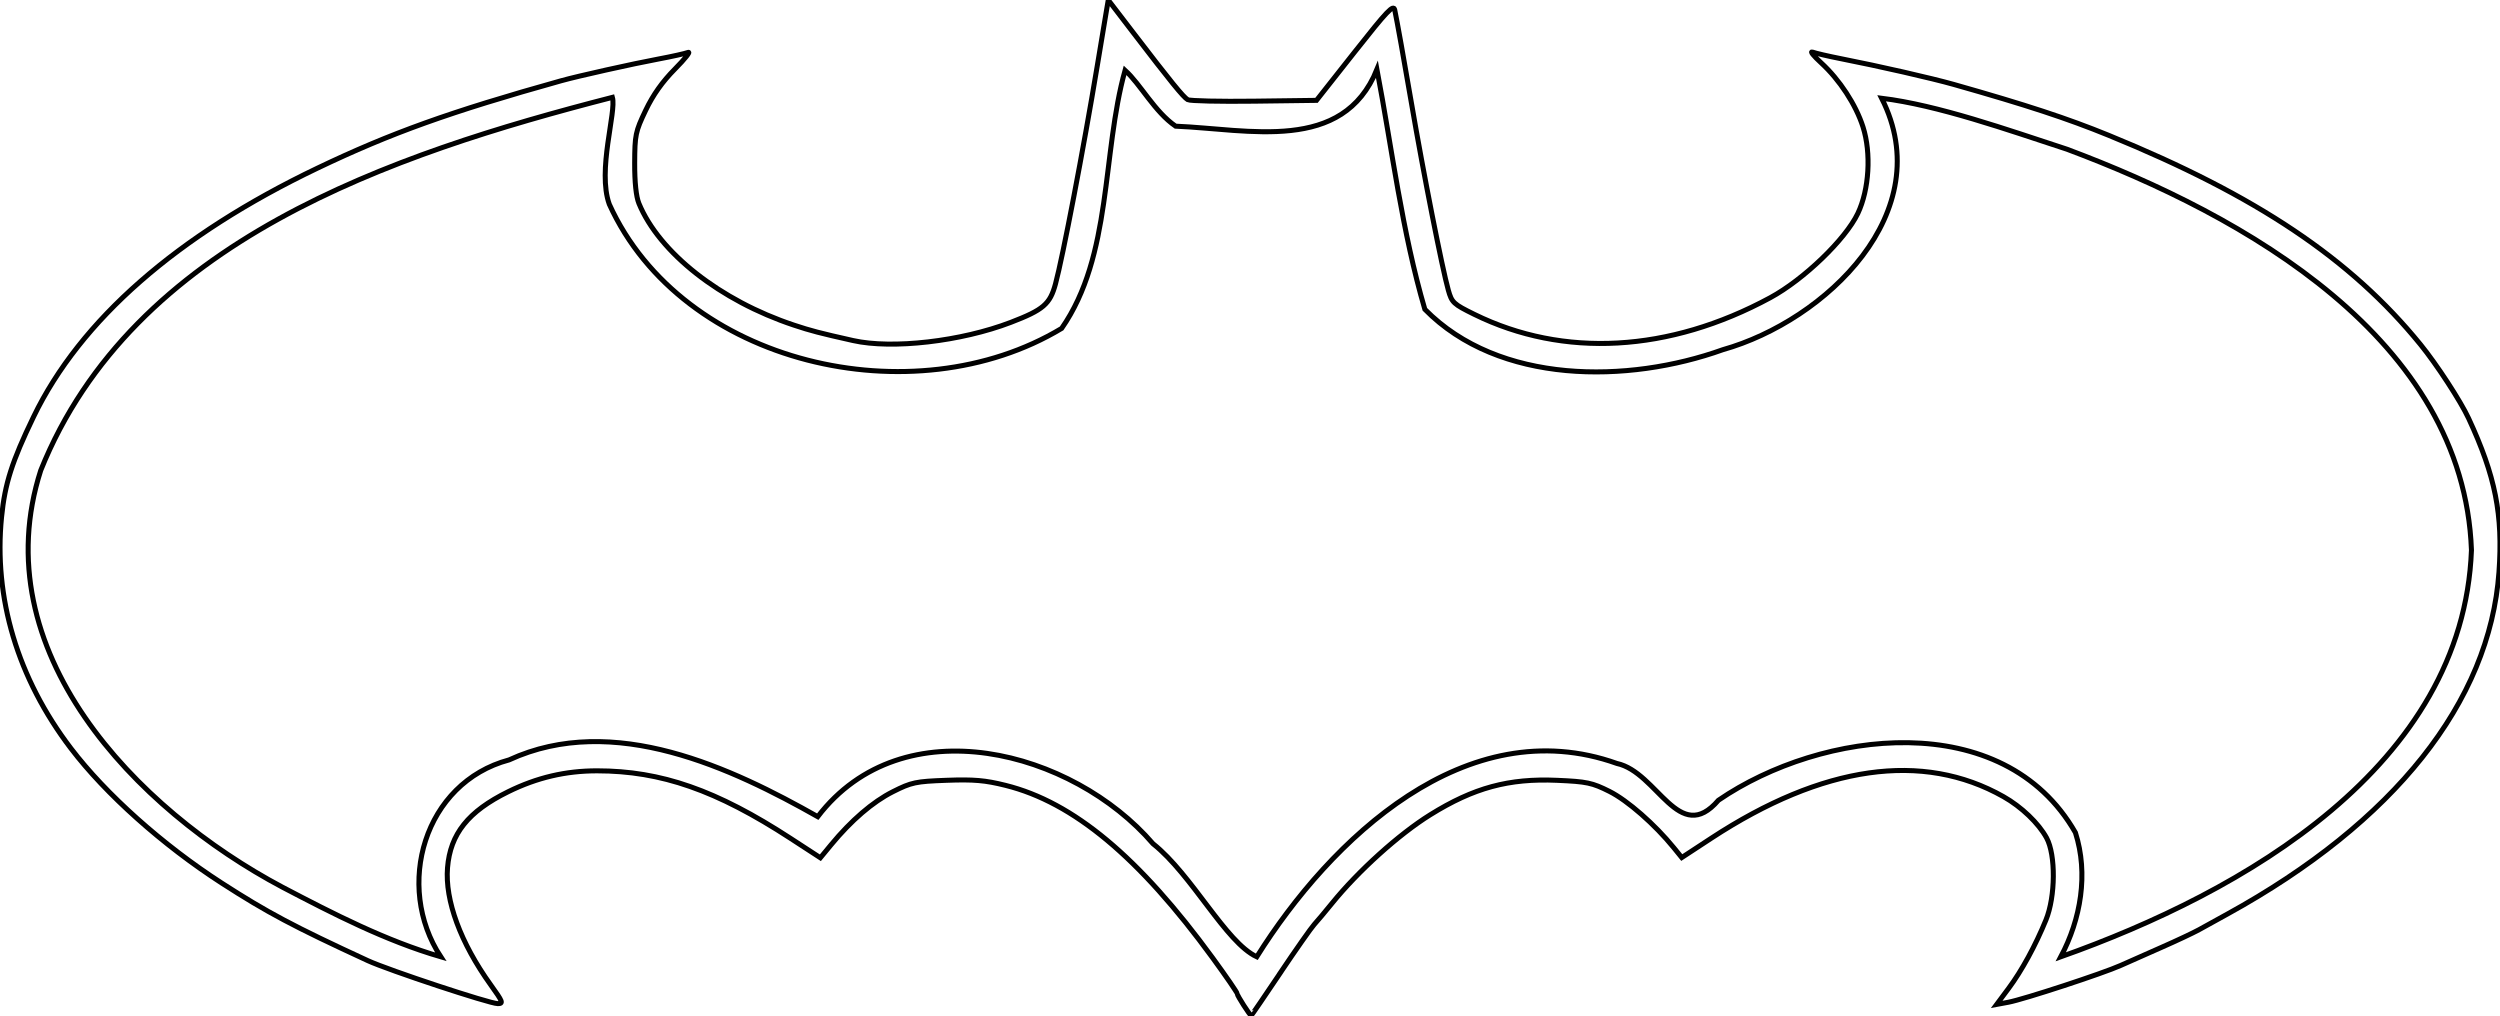
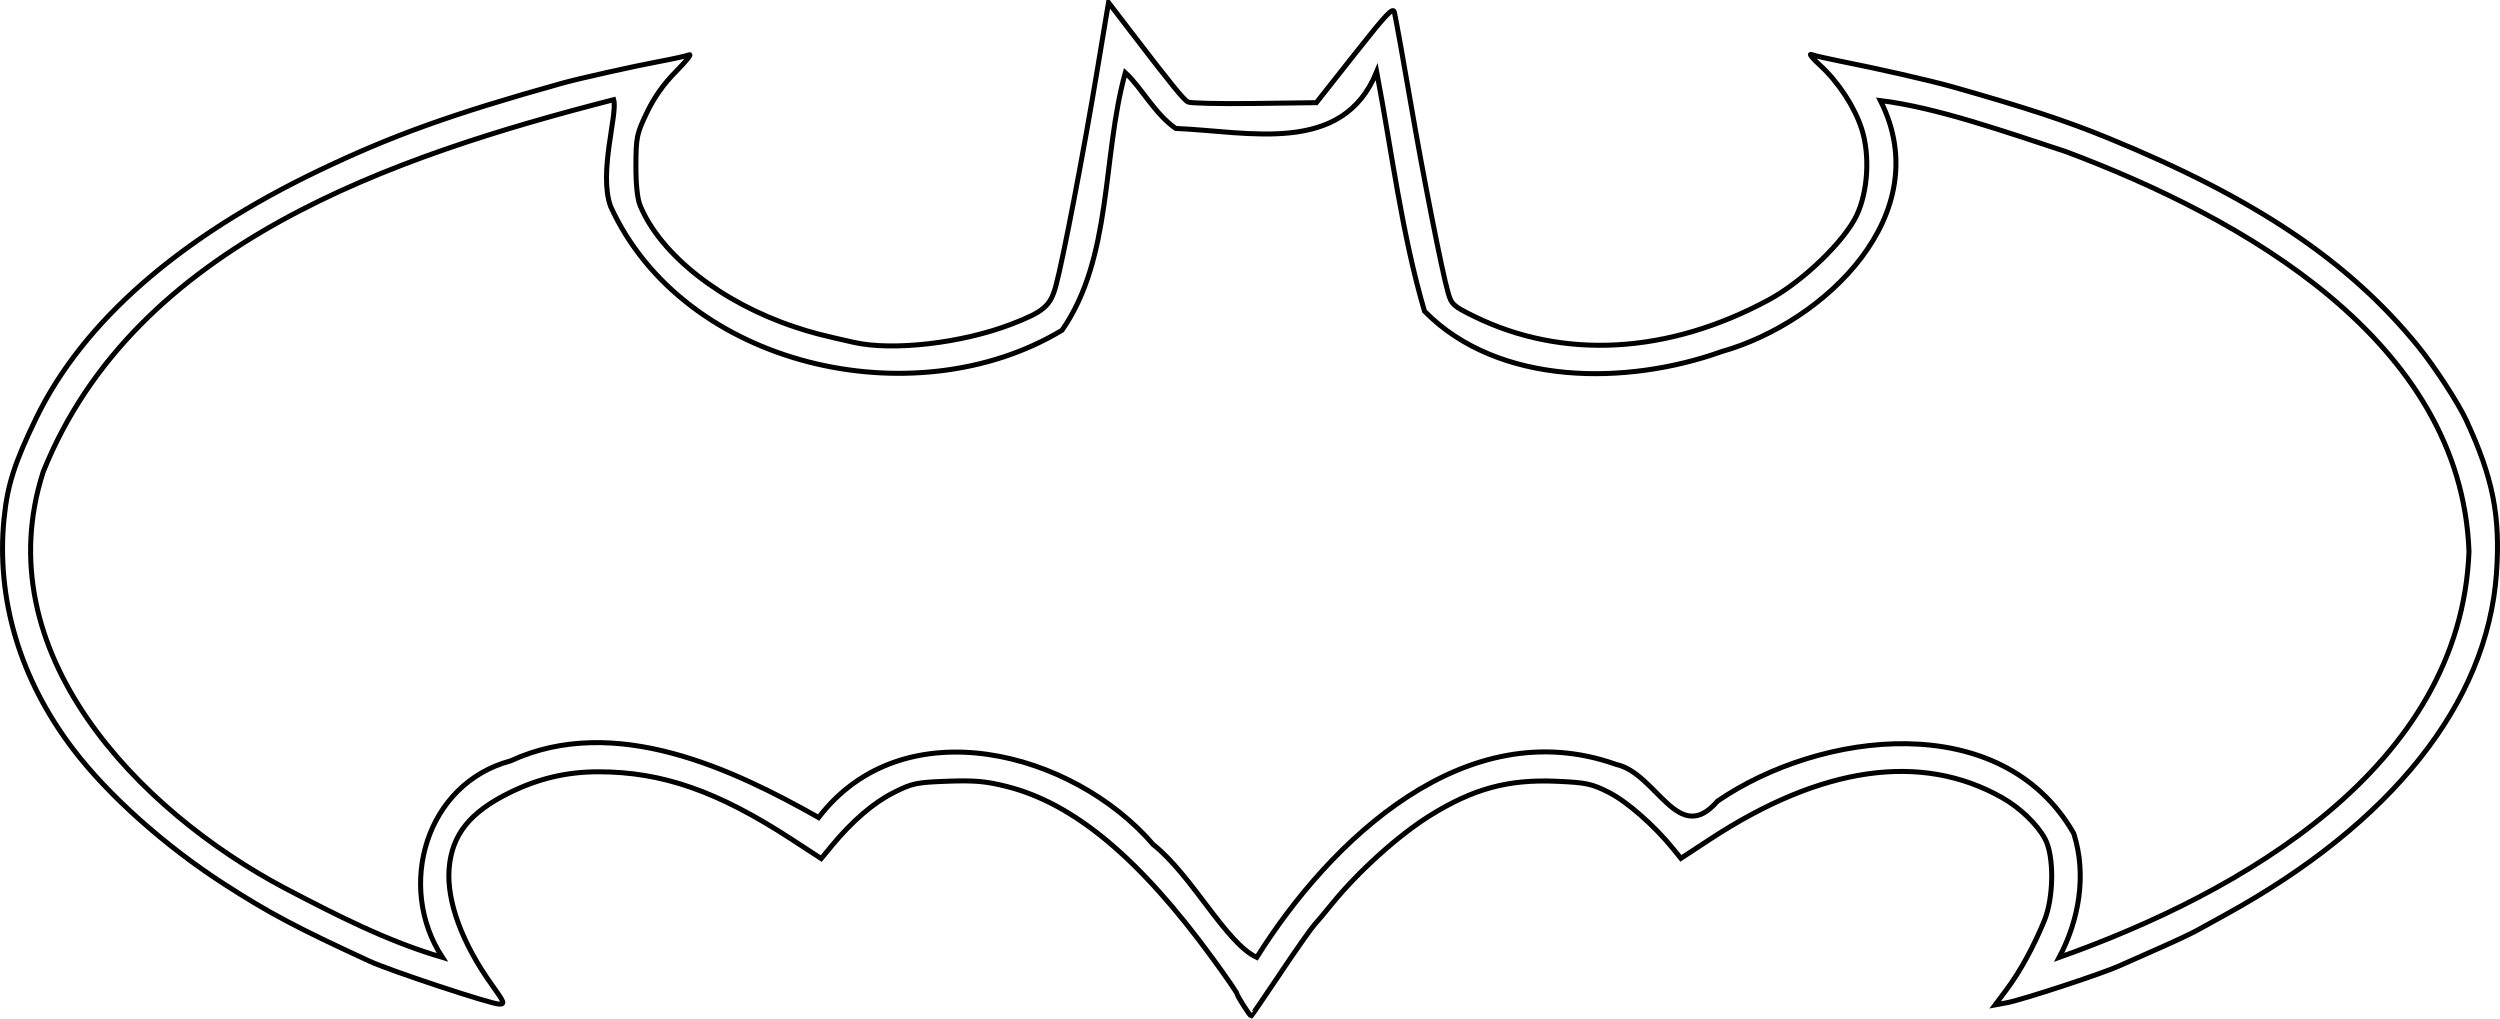
- <svg xmlns="http://www.w3.org/2000/svg" width="176.165" height="71.558" id="svg3062" version="1.1">
+ <svg xmlns="http://www.w3.org/2000/svg" width="176.52" height="71.912" id="svg3062" version="1.1">
  <defs id="defs3064" />
-   <g id="layer1" transform="translate(-269.0602,-445.1549)">
+   <g id="layer1" transform="translate(-268.883,-444.9777)">
    <path style="fill:none;stroke:#000000;stroke-width:0.354;stroke-miterlimit:4;stroke-dasharray:none" d="m 359.271,513.716 c 1.108,-1.649 2.188,-3.189 2.401,-3.421 0.213,-0.233 0.768,-0.894 1.234,-1.469 1.86,-2.297 4.722,-4.879 6.937,-6.257 3.064,-1.907 5.533,-2.578 8.942,-2.428 2.098,0.092 2.47,0.171 3.686,0.781 1.275,0.64 3.2,2.325 4.534,3.968 l 0.563,0.694 2.07,-1.357 c 7.857,-5.151 14.903,-6.155 20.6,-2.935 1.265,0.715 2.472,1.87 3.036,2.904 0.653,1.199 0.63,4.135 -0.045,5.786 -0.737,1.801 -1.703,3.573 -2.626,4.814 l -0.844,1.135 0.822,-0.152 c 1.067,-0.197 6.685,-2.038 7.917,-2.594 0.524,-0.237 1.819,-0.811 2.878,-1.275 1.059,-0.465 2.25,-1.026 2.647,-1.246 0.397,-0.221 1.294,-0.716 1.993,-1.1 11.75,-6.461 18.484,-14.938 19.137,-24.093 0.288,-4.046 -0.247,-6.759 -2.14,-10.836 -0.568,-1.224 -2.241,-3.79 -3.397,-5.212 -4.898,-6.022 -11.544,-10.48 -21.964,-14.732 -2.925,-1.194 -5.77,-2.128 -10.906,-3.583 -1.558,-0.441 -5.242,-1.282 -7.967,-1.818 -0.888,-0.175 -1.785,-0.383 -1.993,-0.462 -0.208,-0.079 0.062,0.259 0.601,0.753 1.305,1.195 2.448,2.945 2.951,4.517 0.59,1.845 0.436,4.414 -0.363,6.093 -0.875,1.837 -3.808,4.661 -6.171,5.941 -7.113,3.852 -14.565,4.27 -20.864,1.17 -1.464,-0.721 -1.576,-0.826 -1.823,-1.703 -0.431,-1.53 -1.746,-8.202 -2.595,-13.162 -0.502,-2.932 -1.033,-5.893 -1.181,-6.584 -0.087,-0.407 -0.523,0.051 -2.808,2.946 l -2.705,3.428 -4.394,0.057 c -2.417,0.031 -4.522,-0.016 -4.678,-0.105 -0.309,-0.177 -1.196,-1.268 -3.861,-4.749 l -1.74,-2.272 -0.118,0.694 c -0.065,0.382 -0.361,2.162 -0.659,3.955 -0.977,5.887 -2.424,13.438 -2.943,15.36 -0.384,1.42 -0.853,1.823 -3.149,2.704 -3.497,1.342 -8.352,1.902 -11.115,1.281 -2.368,-0.532 -2.97,-0.689 -4.17,-1.088 -5.191,-1.725 -9.486,-5.099 -10.92,-8.577 -0.196,-0.475 -0.302,-1.485 -0.298,-2.843 0.01,-1.98 0.052,-2.203 0.773,-3.712 0.524,-1.097 1.179,-2.02 2.066,-2.916 0.714,-0.721 1.129,-1.246 0.921,-1.166 -0.207,0.079 -1.14,0.287 -2.071,0.461 -1.835,0.343 -5.689,1.204 -6.883,1.538 -7.812,2.185 -11.983,3.681 -17.154,6.153 -9.892,4.729 -16.719,10.709 -20.012,17.528 -1.522,3.152 -2.016,4.698 -2.252,7.049 -0.572,5.695 1.13,11.378 4.883,16.307 2.457,3.227 6.464,6.807 10.62,9.489 3.206,2.069 5.083,3.066 10.3,5.471 1.465,0.675 8.583,3.03 9.159,3.03 0.412,0 0.366,-0.123 -0.493,-1.319 -2.126,-2.96 -3.231,-5.956 -3.045,-8.257 0.193,-2.387 1.454,-3.967 4.275,-5.356 2.029,-0.999 4.044,-1.472 6.261,-1.472 4.515,10e-4 8.422,1.365 13.637,4.76 l 2.1,1.367 0.751,-0.911 c 1.428,-1.73 2.938,-3.029 4.357,-3.744 1.315,-0.663 1.604,-0.725 3.79,-0.805 1.915,-0.07 2.707,-0.002 4.152,0.358 4.775,1.189 9.406,5.048 14.598,12.165 0.948,1.299 1.723,2.429 1.723,2.512 0,0.133 0.9,1.539 0.987,1.542 0.019,8.4e-4 0.941,-1.348 2.048,-2.997 z" id="path3024" />
    <path style="fill:none;stroke:#000000;stroke-width:0.354;stroke-miterlimit:4;stroke-dasharray:none" d="m 348.339,450.108 c -1.644,5.913 -0.896,13.049 -4.469,18.188 -10.432,6.281 -26.735,2.581 -31.875,-8.75 -0.863,-2.389 0.512,-6.518 0.219,-7.531 -15.574,4.008 -33.796,10.125 -40.281,26.281 -4.093,12.717 6.69,23.889 17.031,29.375 3.612,1.891 7.271,3.773 11.156,4.906 -3.27,-4.98 -1.183,-12.267 4.813,-13.875 7.371,-3.399 15.759,0.616 21.75,4 6.002,-7.854 17.972,-4.669 23.625,1.906 2.761,2.193 5.122,6.954 7.312,7.969 5.205,-8.311 14.758,-17.411 25.375,-13.625 2.868,0.618 4.365,5.842 7.156,2.594 7.274,-4.983 20.079,-6.593 25.156,2.281 0.928,2.908 0.377,6.099 -1.031,8.75 12.843,-4.553 28.348,-13.394 28.938,-28.656 -0.553,-14.922 -16.011,-23.579 -28.5,-28.25 -4.211,-1.377 -9.095,-3.107 -13.062,-3.594 4.071,8.031 -3.942,15.671 -11.188,17.719 -6.7,2.403 -15.781,2.465 -21,-2.844 -1.608,-5.479 -2.309,-11.274 -3.375,-16.906 -2.407,5.932 -9.019,4.213 -14.188,4 -1.48,-1.015 -2.454,-2.931 -3.562,-3.938 z" id="path3825" />
  </g>
</svg>
